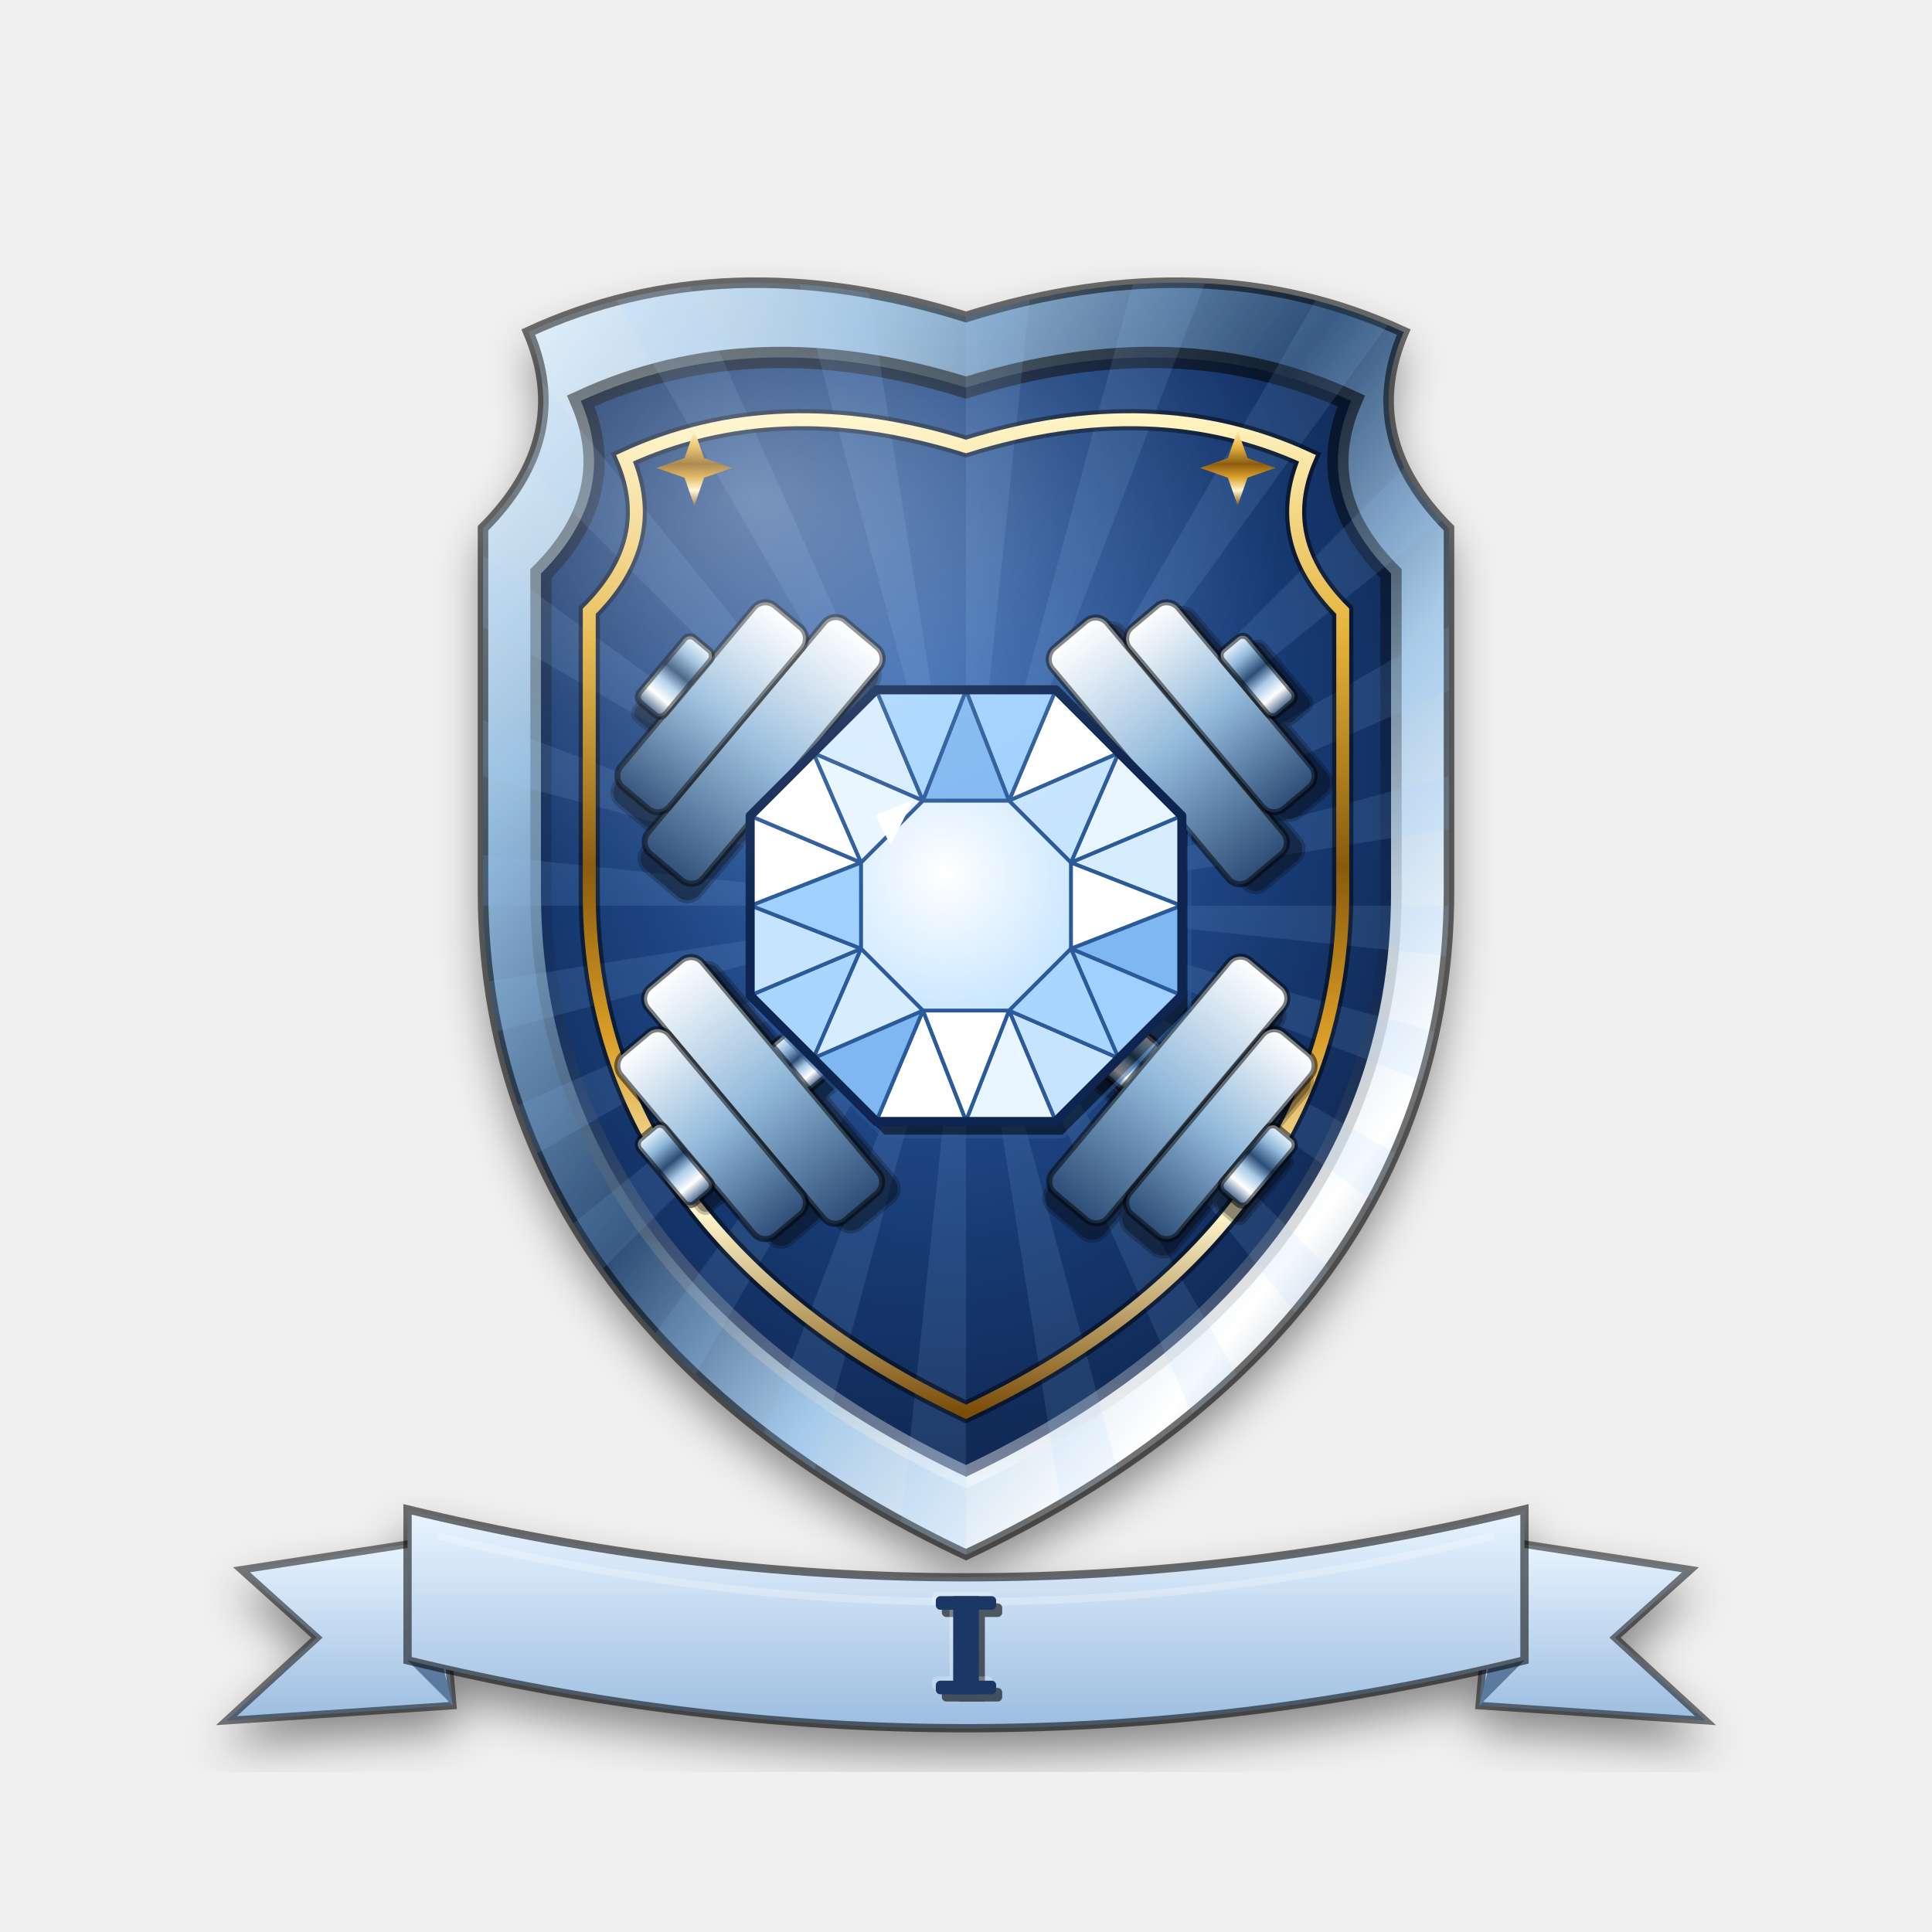
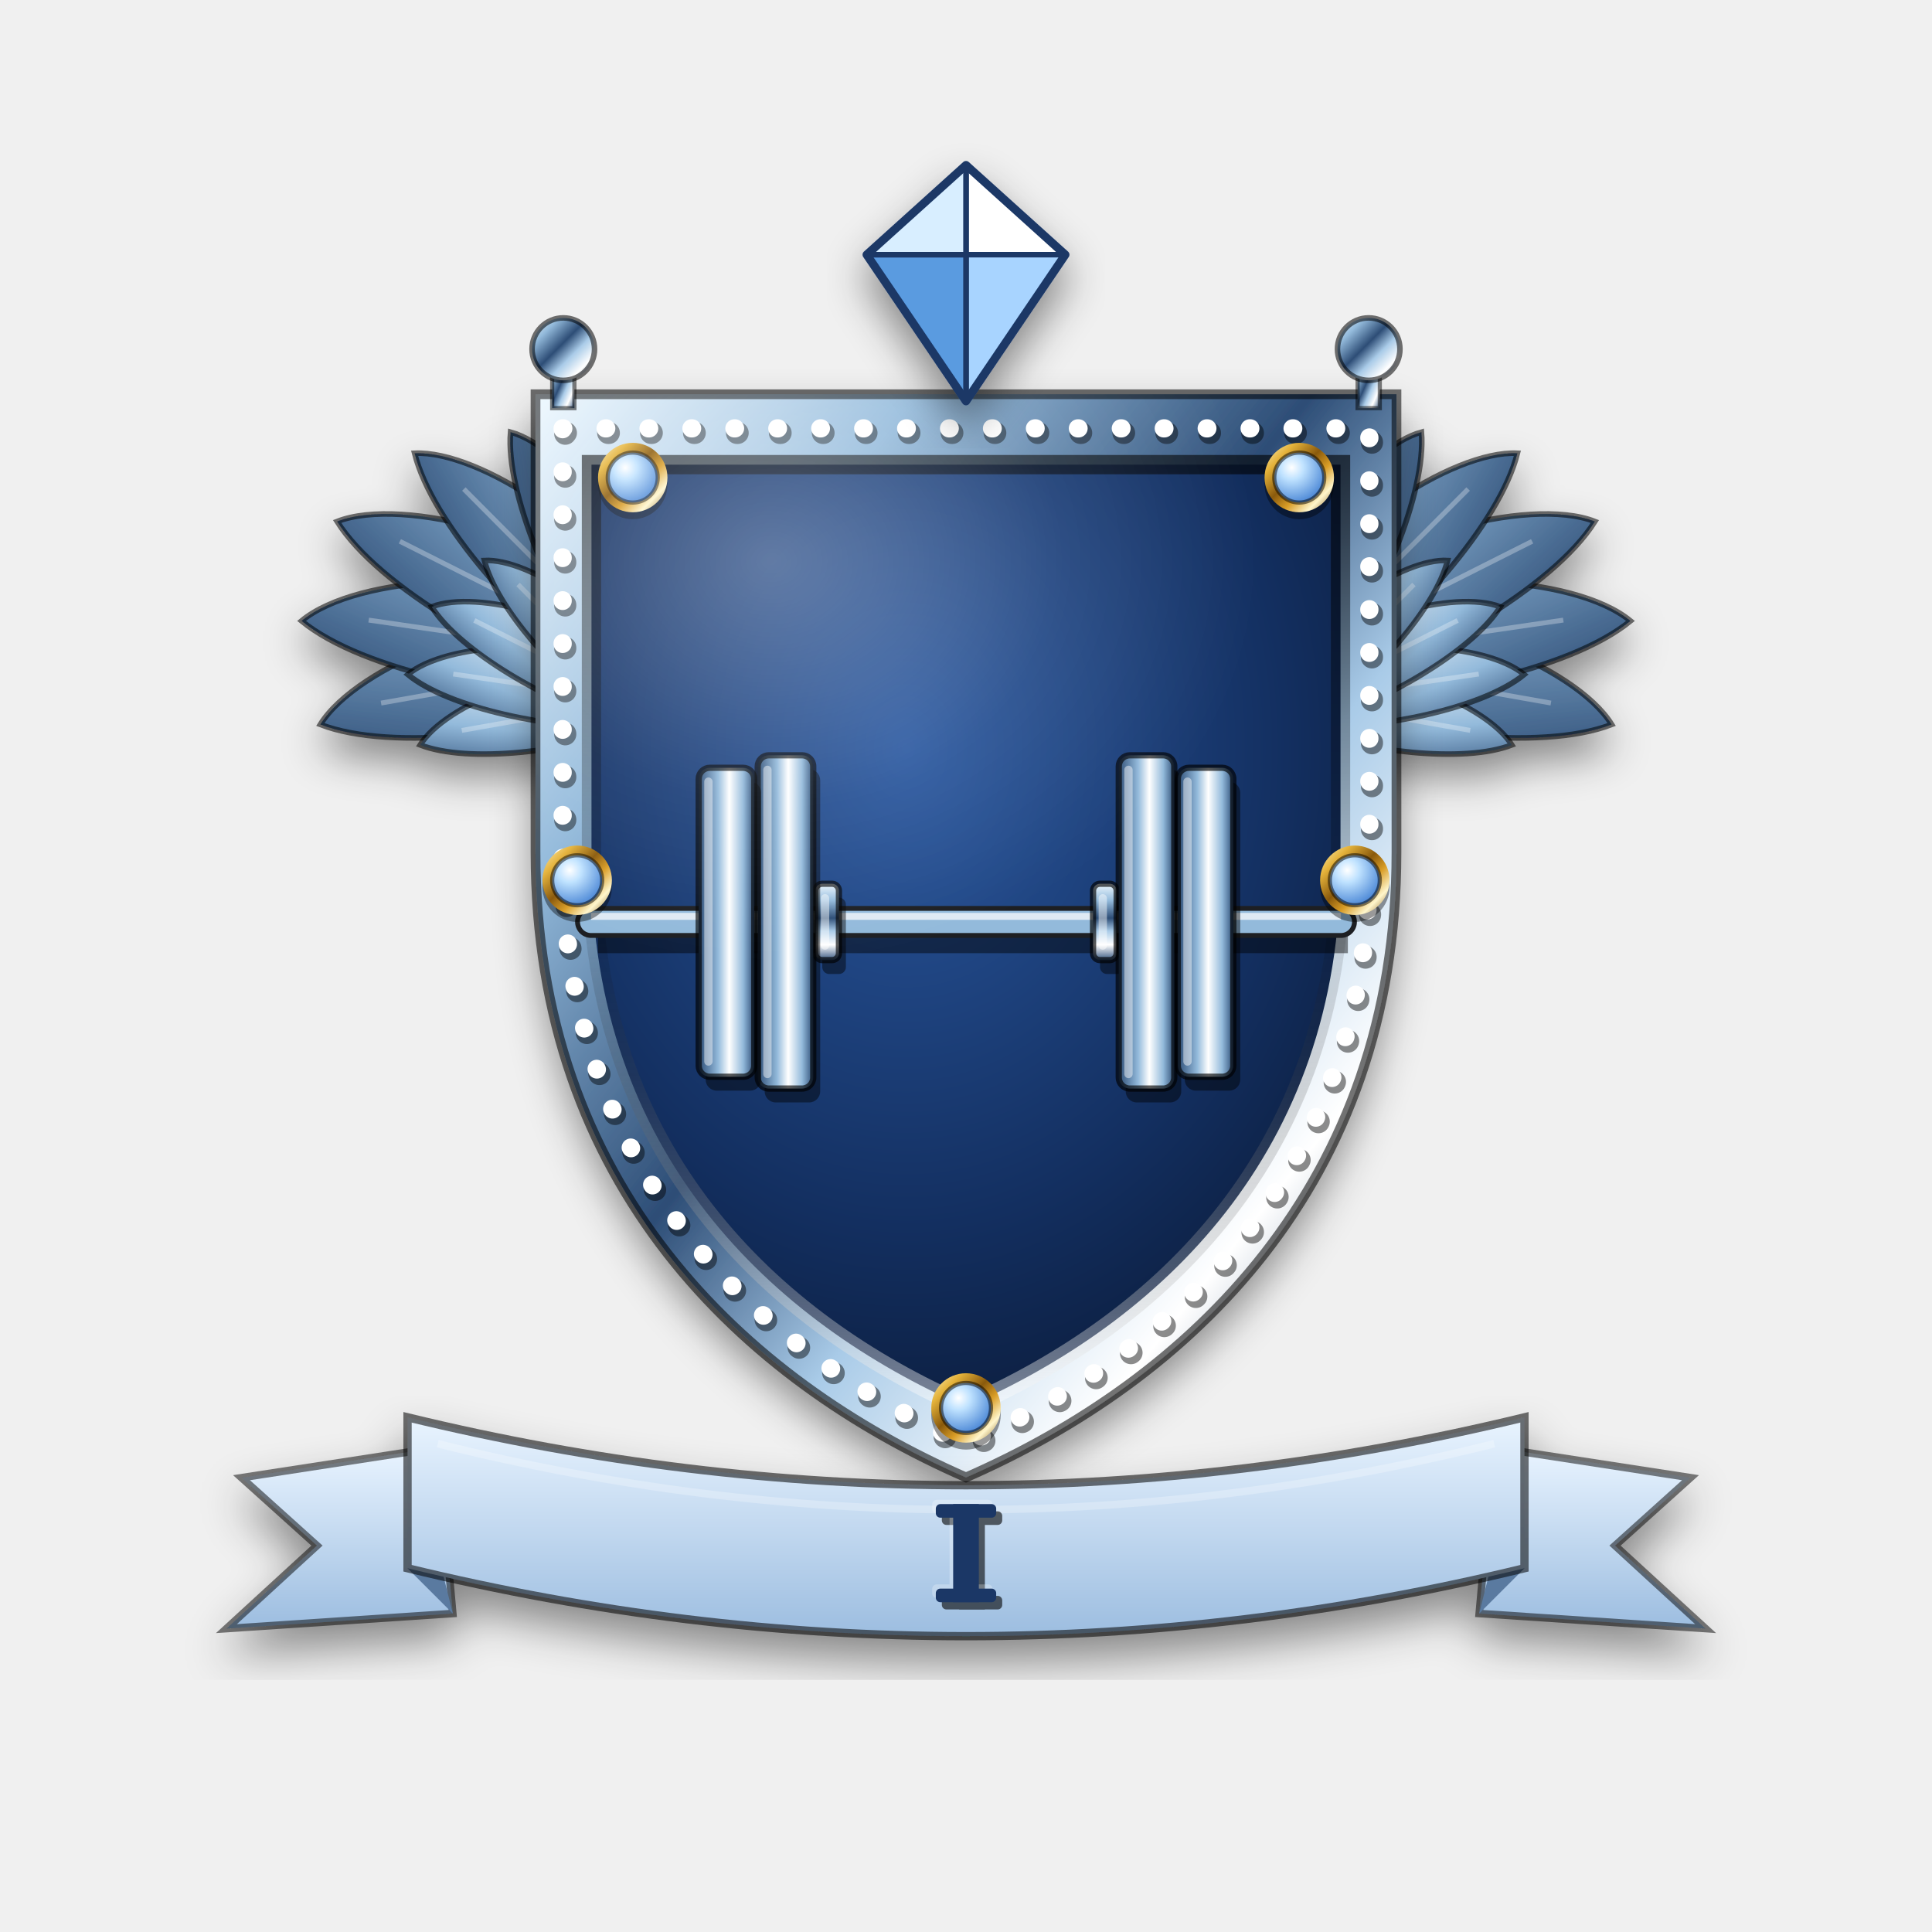
<svg xmlns="http://www.w3.org/2000/svg" viewBox="0 0 256 256">
  <defs>
    <filter id="ds" x="-20%" y="-20%" width="140%" height="140%">
      <feDropShadow dx="0" dy="3" stdDeviation="3" flood-color="#000" flood-opacity=".45" />
    </filter>
-     <radialGradient id="r1" cx="0.45" cy="0.35" r="0.8">
-       <stop offset="0" stop-color="#3b6fb8" />
-       <stop offset="0.55" stop-color="#173a73" />
-       <stop offset="1" stop-color="#0a1a3a" />
-     </radialGradient>
+     <linearGradient id="l1" x1="0" y1="0" x2="1" y2="1">
+       <stop offset="0" stop-color="#93badb" />
+       <stop offset="1" stop-color="#2d4d76" />
+     </linearGradient>
    <linearGradient id="l2" x1="0" y1="0" x2="1" y2="1">
+       <stop offset="0" stop-color="#ffffff" />
+       <stop offset="0.6" stop-color="#93badb" />
+       <stop offset="1" stop-color="#2d4d76" />
+     </linearGradient>
+     <radialGradient id="r3" cx="0.42" cy="0.3" r="0.85">
+       <stop offset="0" stop-color="#2a58a0" />
+       <stop offset="0.6" stop-color="#132f60" />
+       <stop offset="1" stop-color="#08152e" />
+     </radialGradient>
+     <linearGradient id="l4" x1="0" y1="0" x2="1" y2="1">
      <stop offset="0" stop-color="#eef8ff" />
      <stop offset="0.22" stop-color="#93badb" />
      <stop offset="0.45" stop-color="#2d4d76" />
      <stop offset="0.62" stop-color="#a9cbe8" />
      <stop offset="0.8" stop-color="#ffffff" />
      <stop offset="1" stop-color="#34557e" />
    </linearGradient>
-     <linearGradient id="l3" x1="0" y1="0" x2="0" y2="1">
+     <linearGradient id="l5" x1="0" y1="0" x2="0" y2="1">
      <stop offset="0" stop-color="#000" stop-opacity="0.6" />
      <stop offset="0.5" stop-color="#000" stop-opacity="0.1" />
      <stop offset="1" stop-color="#fff" stop-opacity="0.45" />
    </linearGradient>
-     <clipPath id="c4">
-       <path d="M70 44Q96 32 128 42Q160 32 186 44Q180 58 192 70V118C192 162 162 190 128 206C94 190 64 162 64 118V70Q76 58 70 44Z" />
-     </clipPath>
-     <linearGradient id="l5" x1="0" y1="0" x2="0" y2="1">
-       <stop offset="0" stop-color="#fff3bf" />
-       <stop offset="0.22" stop-color="#e4b23a" />
-       <stop offset="0.45" stop-color="#8a5a0c" />
-       <stop offset="0.62" stop-color="#d99d26" />
-       <stop offset="0.8" stop-color="#fff6cc" />
-       <stop offset="1" stop-color="#7a4d08" />
-     </linearGradient>
-     <linearGradient id="l6" x1="0" y1="0" x2="0" y2="1">
+     <linearGradient id="l6" x1="0" y1="0" x2="1" y2="0">
+       <stop offset="0" stop-color="#2d4d76" />
+       <stop offset="0.35" stop-color="#93badb" />
+       <stop offset="0.55" stop-color="#ffffff" />
+       <stop offset="0.8" stop-color="#93badb" />
+       <stop offset="1" stop-color="#2d4d76" />
+     </linearGradient>
+     <linearGradient id="l7" x1="0" y1="0" x2="0" y2="1">
      <stop offset="0" stop-color="#eef8ff" />
      <stop offset="0.22" stop-color="#93badb" />
      <stop offset="0.45" stop-color="#2d4d76" />
      <stop offset="0.62" stop-color="#a9cbe8" />
      <stop offset="0.8" stop-color="#ffffff" />
      <stop offset="1" stop-color="#34557e" />
    </linearGradient>
-     <linearGradient id="l7" x1="0" y1="0" x2="0" y2="1">
-       <stop offset="0" stop-color="#ffffff" />
-       <stop offset="0.5" stop-color="#93badb" />
-       <stop offset="1" stop-color="#2d4d76" />
-     </linearGradient>
-     <linearGradient id="l8" x1="0" y1="0" x2="0" y2="1">
+     <radialGradient id="r8" cx="0.35" cy="0.3" r="0.8">
+       <stop offset="0" stop-color="#fff" />
+       <stop offset="0.3" stop-color="#bfe2ff" />
+       <stop offset="1" stop-color="#3a7ad0" />
+     </radialGradient>
+     <linearGradient id="l9" x1="0" y1="0" x2="1" y2="1">
+       <stop offset="0" stop-color="#fff3bf" />
+       <stop offset="0.22" stop-color="#e4b23a" />
+       <stop offset="0.45" stop-color="#8a5a0c" />
+       <stop offset="0.62" stop-color="#d99d26" />
+       <stop offset="0.8" stop-color="#fff6cc" />
+       <stop offset="1" stop-color="#7a4d08" />
+     </linearGradient>
+     <radialGradient id="r10" cx="0.35" cy="0.3" r="0.8">
+       <stop offset="0" stop-color="#fff" />
+       <stop offset="0.3" stop-color="#bfe2ff" />
+       <stop offset="1" stop-color="#3a7ad0" />
+     </radialGradient>
+     <linearGradient id="l11" x1="0" y1="0" x2="1" y2="1">
+       <stop offset="0" stop-color="#fff3bf" />
+       <stop offset="0.22" stop-color="#e4b23a" />
+       <stop offset="0.45" stop-color="#8a5a0c" />
+       <stop offset="0.62" stop-color="#d99d26" />
+       <stop offset="0.8" stop-color="#fff6cc" />
+       <stop offset="1" stop-color="#7a4d08" />
+     </linearGradient>
+     <radialGradient id="r12" cx="0.35" cy="0.3" r="0.8">
+       <stop offset="0" stop-color="#fff" />
+       <stop offset="0.3" stop-color="#bfe2ff" />
+       <stop offset="1" stop-color="#3a7ad0" />
+     </radialGradient>
+     <linearGradient id="l13" x1="0" y1="0" x2="1" y2="1">
+       <stop offset="0" stop-color="#fff3bf" />
+       <stop offset="0.22" stop-color="#e4b23a" />
+       <stop offset="0.45" stop-color="#8a5a0c" />
+       <stop offset="0.62" stop-color="#d99d26" />
+       <stop offset="0.8" stop-color="#fff6cc" />
+       <stop offset="1" stop-color="#7a4d08" />
+     </linearGradient>
+     <radialGradient id="r14" cx="0.35" cy="0.3" r="0.8">
+       <stop offset="0" stop-color="#fff" />
+       <stop offset="0.3" stop-color="#bfe2ff" />
+       <stop offset="1" stop-color="#3a7ad0" />
+     </radialGradient>
+     <linearGradient id="l15" x1="0" y1="0" x2="1" y2="1">
+       <stop offset="0" stop-color="#fff3bf" />
+       <stop offset="0.22" stop-color="#e4b23a" />
+       <stop offset="0.45" stop-color="#8a5a0c" />
+       <stop offset="0.62" stop-color="#d99d26" />
+       <stop offset="0.8" stop-color="#fff6cc" />
+       <stop offset="1" stop-color="#7a4d08" />
+     </linearGradient>
+     <radialGradient id="r16" cx="0.35" cy="0.3" r="0.8">
+       <stop offset="0" stop-color="#fff" />
+       <stop offset="0.3" stop-color="#bfe2ff" />
+       <stop offset="1" stop-color="#3a7ad0" />
+     </radialGradient>
+     <linearGradient id="l17" x1="0" y1="0" x2="1" y2="1">
+       <stop offset="0" stop-color="#fff3bf" />
+       <stop offset="0.22" stop-color="#e4b23a" />
+       <stop offset="0.45" stop-color="#8a5a0c" />
+       <stop offset="0.62" stop-color="#d99d26" />
+       <stop offset="0.8" stop-color="#fff6cc" />
+       <stop offset="1" stop-color="#7a4d08" />
+     </linearGradient>
+     <radialGradient id="r18" cx="0.5" cy="0.5" r="0.5">
+       <stop offset="0" stop-color="#fff" stop-opacity="0.3" />
+       <stop offset="0.6" stop-color="#fff" stop-opacity="0.075" />
+       <stop offset="1" stop-color="#fff" stop-opacity="0" />
+     </radialGradient>
+     <clipPath id="c19">
+       <path d="M66 46H190V112C190 160 160 188 128 202C96 188 66 160 66 112Z" />
+     </clipPath>
+     <linearGradient id="l20" x1="0" y1="0" x2="1" y2="1">
      <stop offset="0" stop-color="#eef8ff" />
      <stop offset="0.22" stop-color="#93badb" />
      <stop offset="0.45" stop-color="#2d4d76" />
      <stop offset="0.62" stop-color="#a9cbe8" />
      <stop offset="0.8" stop-color="#ffffff" />
      <stop offset="1" stop-color="#34557e" />
    </linearGradient>
-     <linearGradient id="l9" x1="0" y1="0" x2="0" y2="1">
-       <stop offset="0" stop-color="#ffffff" />
-       <stop offset="0.5" stop-color="#93badb" />
-       <stop offset="1" stop-color="#2d4d76" />
-     </linearGradient>
-     <radialGradient id="r10" cx="0.4" cy="0.35" r="0.8">
-       <stop offset="0" stop-color="#ffffff" />
-       <stop offset="1" stop-color="#bfe2ff" />
-     </radialGradient>
-     <radialGradient id="r11" cx="0.5" cy="0.5" r="0.5">
-       <stop offset="0" stop-color="#fff" stop-opacity="0.35" />
-       <stop offset="0.6" stop-color="#fff" stop-opacity="0.087" />
-       <stop offset="1" stop-color="#fff" stop-opacity="0" />
-     </radialGradient>
-     <clipPath id="c12">
-       <path d="M70 44Q96 32 128 42Q160 32 186 44Q180 58 192 70V118C192 162 162 190 128 206C94 190 64 162 64 118V70Q76 58 70 44Z" />
-     </clipPath>
-     <linearGradient id="l13" x1="0" y1="0" x2="0" y2="1">
+     <linearGradient id="l21" x1="0" y1="0" x2="1" y2="1">
+       <stop offset="0" stop-color="#eef8ff" />
+       <stop offset="0.22" stop-color="#93badb" />
+       <stop offset="0.45" stop-color="#2d4d76" />
+       <stop offset="0.62" stop-color="#a9cbe8" />
+       <stop offset="0.8" stop-color="#ffffff" />
+       <stop offset="1" stop-color="#34557e" />
+     </linearGradient>
+     <linearGradient id="l22" x1="0" y1="0" x2="0" y2="1">
      <stop offset="0" stop-color="#e9f4ff" />
      <stop offset="1" stop-color="#9cbde0" />
    </linearGradient>
  </defs>
-   <path d="M70 44Q96 32 128 42Q160 32 186 44Q180 58 192 70V118C192 162 162 190 128 206C94 190 64 162 64 118V70Q76 58 70 44Z" fill="url(#l2)" filter="url(#ds)" />
-   <path d="M70 44Q96 32 128 42Q160 32 186 44Q180 58 192 70V118C192 162 162 190 128 206C94 190 64 162 64 118V70Q76 58 70 44Z" fill="none" stroke="#000" stroke-opacity=".55" stroke-width="1.4" />
-   <g transform="translate(128 120) scale(0.88) translate(-128 -120)">
-     <path d="M70 44Q96 32 128 42Q160 32 186 44Q180 58 192 70V118C192 162 162 190 128 206C94 190 64 162 64 118V70Q76 58 70 44Z" fill="url(#r1)" />
-     <path d="M70 44Q96 32 128 42Q160 32 186 44Q180 58 192 70V118C192 162 162 190 128 206C94 190 64 162 64 118V70Q76 58 70 44Z" fill="none" stroke="url(#l3)" stroke-width="3.2" />
-   </g>
-   <g clip-path="url(#c4)">
-     <path d="M128 120L128 0L140.5 0.7Z M128 120L159.1 4.1L171 8Z M128 120L188 16.1L198.5 22.9Z M128 120L212.9 35.1L221.3 44.5Z M128 120L231.9 60L237.6 71.2Z M128 120L243.9 88.9L246.5 101.2Z M128 120L248 120L247.3 132.5Z M128 120L243.9 151.1L240 163Z M128 120L231.9 180L225.1 190.5Z M128 120L212.9 204.9L203.5 213.3Z M128 120L188 223.9L176.8 229.6Z M128 120L159.1 235.9L146.8 238.5Z M128 120L128 240L115.5 239.3Z M128 120L96.9 235.9L85 232Z M128 120L68 223.9L57.5 217.1Z M128 120L43.1 204.9L34.7 195.5Z M128 120L24.1 180L18.4 168.8Z M128 120L12.1 151.1L9.5 138.8Z M128 120L8 120L8.7 107.5Z M128 120L12.1 88.9L16 77Z M128 120L24.1 60L30.9 49.5Z M128 120L43.1 35.1L52.5 26.7Z M128 120L68 16.1L79.2 10.4Z M128 120L96.9 4.1L109.2 1.5Z" fill="#9cc8ff" opacity=".12" />
-   </g>
-   <g transform="translate(128 120) scale(0.78) translate(-128 -120)">
-     <path d="M70 44Q96 32 128 42Q160 32 186 44Q180 58 192 70V118C192 162 162 190 128 206C94 190 64 162 64 118V70Q76 58 70 44Z" fill="none" stroke="#000" stroke-opacity=".5" stroke-width="3.6" />
-     <path d="M70 44Q96 32 128 42Q160 32 186 44Q180 58 192 70V118C192 162 162 190 128 206C94 190 64 162 64 118V70Q76 58 70 44Z" fill="none" stroke="url(#l5)" stroke-width="2.2" />
-   </g>
-   <path d="M92 57 L93.3 60.7 L97 62 L93.3 63.3 L92 67 L90.7 63.3 L87 62 L90.7 60.7Z" fill="url(#l5)" />
-   <path d="M164 57 L165.3 60.7 L169 62 L165.3 63.3 L164 67 L162.7 63.3 L159 62 L162.7 60.7Z" fill="url(#l5)" />
-   <g transform="translate(128 122) rotate(40)">
-     <g transform="translate(1 2)" opacity="0.45">
-       <rect fill="#000" x="-33.6" y="-3.9" width="67.2" height="7.8" rx="3.9" data-f="url(#l6)" stroke="#000" stroke-opacity=".5" stroke-width=".8" />
-       <rect fill="#000" x="-39.8" y="-20.2" width="9.5" height="40.3" rx="2" data-f="url(#l7)" stroke="#000" stroke-opacity=".5" stroke-width=".8" />
-       <rect fill="#000" x="-48.2" y="-15.7" width="8.4" height="31.4" rx="2" data-f="url(#l7)" stroke="#000" stroke-opacity=".5" stroke-width=".8" />
-       <rect fill="#000" x="-52.6" y="-5.6" width="4.5" height="11.2" rx="1" data-f="url(#l6)" stroke="#000" stroke-opacity=".5" stroke-width=".8" />
-       <rect fill="#000" x="30.2" y="-20.2" width="9.5" height="40.3" rx="2" data-f="url(#l7)" stroke="#000" stroke-opacity=".5" stroke-width=".8" />
-       <rect fill="#000" x="39.8" y="-15.7" width="8.4" height="31.4" rx="2" data-f="url(#l7)" stroke="#000" stroke-opacity=".5" stroke-width=".8" />
-       <rect fill="#000" x="48.2" y="-5.6" width="4.5" height="11.2" rx="1" data-f="url(#l6)" stroke="#000" stroke-opacity=".5" stroke-width=".8" />
-     </g>
-     <rect x="-33.6" y="-3.9" width="67.2" height="7.8" rx="3.9" fill="url(#l6)" stroke="#000" stroke-opacity=".5" stroke-width=".8" />
-     <rect x="-39.8" y="-20.2" width="9.5" height="40.3" rx="2" fill="url(#l7)" stroke="#000" stroke-opacity=".5" stroke-width=".8" />
-     <rect x="-48.2" y="-15.7" width="8.4" height="31.4" rx="2" fill="url(#l7)" stroke="#000" stroke-opacity=".5" stroke-width=".8" />
-     <rect x="-52.6" y="-5.6" width="4.5" height="11.2" rx="1" fill="url(#l6)" stroke="#000" stroke-opacity=".5" stroke-width=".8" />
-     <rect x="30.2" y="-20.2" width="9.5" height="40.3" rx="2" fill="url(#l7)" stroke="#000" stroke-opacity=".5" stroke-width=".8" />
-     <rect x="39.8" y="-15.7" width="8.4" height="31.4" rx="2" fill="url(#l7)" stroke="#000" stroke-opacity=".5" stroke-width=".8" />
-     <rect x="48.2" y="-5.6" width="4.5" height="11.2" rx="1" fill="url(#l6)" stroke="#000" stroke-opacity=".5" stroke-width=".8" />
-   </g>
-   <g transform="translate(128 122) rotate(-40)">
-     <g transform="translate(1 2)" opacity="0.45">
-       <rect fill="#000" x="-33.6" y="-3.9" width="67.2" height="7.8" rx="3.9" data-f="url(#l8)" stroke="#000" stroke-opacity=".5" stroke-width=".8" />
-       <rect fill="#000" x="-39.8" y="-20.2" width="9.5" height="40.3" rx="2" data-f="url(#l9)" stroke="#000" stroke-opacity=".5" stroke-width=".8" />
-       <rect fill="#000" x="-48.2" y="-15.7" width="8.4" height="31.4" rx="2" data-f="url(#l9)" stroke="#000" stroke-opacity=".5" stroke-width=".8" />
-       <rect fill="#000" x="-52.6" y="-5.6" width="4.5" height="11.2" rx="1" data-f="url(#l8)" stroke="#000" stroke-opacity=".5" stroke-width=".8" />
-       <rect fill="#000" x="30.2" y="-20.2" width="9.5" height="40.3" rx="2" data-f="url(#l9)" stroke="#000" stroke-opacity=".5" stroke-width=".8" />
-       <rect fill="#000" x="39.8" y="-15.7" width="8.4" height="31.4" rx="2" data-f="url(#l9)" stroke="#000" stroke-opacity=".5" stroke-width=".8" />
-       <rect fill="#000" x="48.2" y="-5.6" width="4.5" height="11.2" rx="1" data-f="url(#l8)" stroke="#000" stroke-opacity=".5" stroke-width=".8" />
-     </g>
-     <rect x="-33.6" y="-3.9" width="67.2" height="7.8" rx="3.9" fill="url(#l8)" stroke="#000" stroke-opacity=".5" stroke-width=".8" />
-     <rect x="-39.8" y="-20.2" width="9.5" height="40.3" rx="2" fill="url(#l9)" stroke="#000" stroke-opacity=".5" stroke-width=".8" />
-     <rect x="-48.2" y="-15.7" width="8.4" height="31.4" rx="2" fill="url(#l9)" stroke="#000" stroke-opacity=".5" stroke-width=".8" />
-     <rect x="-52.6" y="-5.6" width="4.5" height="11.2" rx="1" fill="url(#l8)" stroke="#000" stroke-opacity=".5" stroke-width=".8" />
-     <rect x="30.2" y="-20.2" width="9.5" height="40.3" rx="2" fill="url(#l9)" stroke="#000" stroke-opacity=".5" stroke-width=".8" />
-     <rect x="39.8" y="-15.7" width="8.4" height="31.4" rx="2" fill="url(#l9)" stroke="#000" stroke-opacity=".5" stroke-width=".8" />
-     <rect x="48.2" y="-5.6" width="4.5" height="11.2" rx="1" fill="url(#l8)" stroke="#000" stroke-opacity=".5" stroke-width=".8" />
-   </g>
-   <g stroke="#2b5a9a" stroke-width=".5" stroke-linejoin="round">
-     <path d="M139.9 91.4 L156.6 108.1 L156.6 131.9 L139.9 148.6 L116.1 148.6 L99.4 131.9 L99.4 108.1 L116.1 91.4Z" fill="#000" opacity=".5" transform="translate(1 2)" />
-     <path d="M139.9 91.4 L148.2 99.8 L133.7 106.1Z" fill="#ffffff" />
-     <path d="M148.2 99.8 L156.6 108.1 L141.9 114.3Z" fill="#e9f6ff" />
-     <path d="M133.7 106.1 L148.2 99.8 L141.9 114.3Z" fill="#c7e4ff" />
-     <path d="M156.6 108.1 L156.5 120 L141.9 114.3Z" fill="#d6ecff" />
-     <path d="M156.5 120 L156.6 131.9 L141.9 125.7Z" fill="#7fb8f0" />
-     <path d="M141.9 114.3 L156.5 120 L141.9 125.7Z" fill="#ffffff" />
-     <path d="M156.6 131.9 L148.2 140.2 L141.9 125.7Z" fill="#9fd0ff" />
-     <path d="M148.2 140.2 L139.9 148.6 L133.7 133.9Z" fill="#c7e4ff" />
-     <path d="M141.9 125.7 L148.2 140.2 L133.7 133.9Z" fill="#a9d6ff" />
-     <path d="M139.9 148.6 L128 148.5 L133.7 133.9Z" fill="#e9f6ff" />
-     <path d="M128 148.5 L116.1 148.6 L122.3 133.9Z" fill="#ffffff" />
-     <path d="M133.7 133.9 L128 148.5 L122.3 133.9Z" fill="#ffffff" />
-     <path d="M116.1 148.6 L107.8 140.2 L122.3 133.9Z" fill="#7fb8f0" />
-     <path d="M107.8 140.2 L99.4 131.9 L114.1 125.7Z" fill="#a9d6ff" />
-     <path d="M122.3 133.9 L107.8 140.2 L114.1 125.7Z" fill="#d6ecff" />
-     <path d="M99.4 131.9 L99.5 120 L114.1 125.7Z" fill="#c7e4ff" />
-     <path d="M99.5 120 L99.4 108.1 L114.1 114.3Z" fill="#ffffff" />
-     <path d="M114.1 125.7 L99.5 120 L114.1 114.3Z" fill="#9fd0ff" />
-     <path d="M99.4 108.1 L107.8 99.8 L114.1 114.3Z" fill="#ffffff" />
-     <path d="M107.8 99.8 L116.1 91.4 L122.3 106.1Z" fill="#d6ecff" />
-     <path d="M114.1 114.3 L107.8 99.8 L122.3 106.1Z" fill="#e9f6ff" />
-     <path d="M116.1 91.4 L128 91.5 L122.3 106.1Z" fill="#a9d6ff" />
-     <path d="M128 91.5 L139.9 91.4 L133.7 106.1Z" fill="#9fd0ff" />
-     <path d="M122.3 106.1 L128 91.5 L133.7 106.1Z" fill="#7fb8f0" />
-     <path d="M133.7 106.1 L141.9 114.3 L141.9 125.7 L133.7 133.9 L122.3 133.9 L114.1 125.7 L114.1 114.3 L122.3 106.1Z" fill="url(#r10)" />
-     <path d="M139.9 91.4 L156.6 108.1 L156.6 131.9 L139.9 148.6 L116.1 148.6 L99.4 131.9 L99.4 108.1 L116.1 91.4Z" fill="none" stroke="#0d2550" stroke-width="1.2" />
-   </g>
-   <path d="M116 108l5 -2l-3 6z" fill="#fff" />
-   <g clip-path="url(#c12)">
-     <ellipse cx="100" cy="66" rx="70" ry="56" fill="url(#r11)" />
+   <g transform="translate(128 124) scale(0.92) translate(-128 -124)">
+     <g filter="url(#ds)">
+       <g transform="translate(176 84) rotate(12)">
+         <path d="M0 -6C16.1 -11.4 39.1 -7.2 46 0C36.8 6 16.1 7.8 0 6Z" fill="url(#l1)" stroke="#000" stroke-opacity=".55" stroke-width=".8" />
+         <path d="M2 0L36.8 -1.2" stroke="#fff" stroke-opacity=".3" stroke-width=".7" />
+       </g>
+       <g transform="translate(176 84) rotate(-6.4)">
+         <path d="M0 -6.2C16.8 -11.8 40.8 -7.5 48 0C38.4 6.2 16.8 8.1 0 6.2Z" fill="url(#l1)" stroke="#000" stroke-opacity=".55" stroke-width=".8" />
+         <path d="M2 0L38.4 -1.2" stroke="#fff" stroke-opacity=".3" stroke-width=".7" />
+       </g>
+       <g transform="translate(176 84) rotate(-24.8)">
+         <path d="M0 -6.1C16.4 -11.6 39.9 -7.3 46.9 0C37.5 6.1 16.4 7.9 0 6.1Z" fill="url(#l1)" stroke="#000" stroke-opacity=".55" stroke-width=".8" />
+         <path d="M2 0L37.5 -1.2" stroke="#fff" stroke-opacity=".3" stroke-width=".7" />
+       </g>
+       <g transform="translate(176 84) rotate(-43.2)">
+         <path d="M0 -5.6C15.1 -10.6 36.6 -6.7 43.1 0C34.4 5.6 15.1 7.3 0 5.6Z" fill="url(#l1)" stroke="#000" stroke-opacity=".55" stroke-width=".8" />
+         <path d="M2 0L34.4 -1.1" stroke="#fff" stroke-opacity=".3" stroke-width=".7" />
+       </g>
+       <g transform="translate(176 84) rotate(-61.6)">
+         <path d="M0 -4.8C13 -9.1 31.5 -5.8 37 0C29.6 4.8 13 6.3 0 4.8Z" fill="url(#l1)" stroke="#000" stroke-opacity=".55" stroke-width=".8" />
+         <path d="M2 0L29.6 -1" stroke="#fff" stroke-opacity=".3" stroke-width=".7" />
+       </g>
+       <g transform="translate(176 84) rotate(-80)">
+         <path d="M0 -3.9C10.4 -7.4 25.3 -4.6 29.8 0C23.8 3.9 10.4 5 0 3.9Z" fill="url(#l1)" stroke="#000" stroke-opacity=".55" stroke-width=".8" />
+         <path d="M2 0L23.8 -0.8" stroke="#fff" stroke-opacity=".3" stroke-width=".7" />
+       </g>
+       <g transform="translate(176 90) rotate(12)">
+         <path d="M0 -4.1C11 -7.7 26.6 -4.9 31.3 0C25 4.1 11 5.3 0 4.1Z" fill="url(#l2)" stroke="#000" stroke-opacity=".55" stroke-width=".8" />
+         <path d="M2 0L25 -0.8" stroke="#fff" stroke-opacity=".3" stroke-width=".7" />
+       </g>
+       <g transform="translate(176 90) rotate(-6.4)">
+         <path d="M0 -4.2C11.4 -8.1 27.7 -5.1 32.6 0C26.1 4.2 11.4 5.5 0 4.2Z" fill="url(#l2)" stroke="#000" stroke-opacity=".55" stroke-width=".8" />
+         <path d="M2 0L26.1 -0.8" stroke="#fff" stroke-opacity=".3" stroke-width=".7" />
+       </g>
+       <g transform="translate(176 90) rotate(-24.8)">
+         <path d="M0 -4.1C11.2 -7.9 27.1 -5 31.9 0C25.5 4.1 11.2 5.4 0 4.1Z" fill="url(#l2)" stroke="#000" stroke-opacity=".55" stroke-width=".8" />
+         <path d="M2 0L25.5 -0.8" stroke="#fff" stroke-opacity=".3" stroke-width=".7" />
+       </g>
+       <g transform="translate(176 90) rotate(-43.2)">
+         <path d="M0 -3.8C10.2 -7.2 24.9 -4.6 29.3 0C23.4 3.8 10.2 4.9 0 3.8Z" fill="url(#l2)" stroke="#000" stroke-opacity=".55" stroke-width=".8" />
+         <path d="M2 0L23.4 -0.8" stroke="#fff" stroke-opacity=".3" stroke-width=".7" />
+       </g>
+       <g transform="translate(176 90) rotate(-61.6)">
+         <path d="M0 -3.3C8.8 -6.2 21.4 -3.9 25.2 0C20.1 3.3 8.8 4.3 0 3.3Z" fill="url(#l2)" stroke="#000" stroke-opacity=".55" stroke-width=".8" />
+         <path d="M2 0L20.1 -0.7" stroke="#fff" stroke-opacity=".3" stroke-width=".7" />
+       </g>
+       <g transform="translate(176 90) rotate(-80)">
+         <path d="M0 -2.6C7.1 -5 17.2 -3.2 20.2 0C16.2 2.6 7.1 3.4 0 2.6Z" fill="url(#l2)" stroke="#000" stroke-opacity=".55" stroke-width=".8" />
+         <path d="M2 0L16.2 -0.5" stroke="#fff" stroke-opacity=".3" stroke-width=".7" />
+       </g>
+       <g transform="translate(256 0) scale(-1 1)">
+         <g transform="translate(176 84) rotate(12)">
+           <path d="M0 -6C16.1 -11.4 39.1 -7.2 46 0C36.8 6 16.1 7.8 0 6Z" fill="url(#l1)" stroke="#000" stroke-opacity=".55" stroke-width=".8" />
+           <path d="M2 0L36.8 -1.2" stroke="#fff" stroke-opacity=".3" stroke-width=".7" />
+         </g>
+         <g transform="translate(176 84) rotate(-6.4)">
+           <path d="M0 -6.2C16.8 -11.8 40.8 -7.5 48 0C38.4 6.2 16.8 8.1 0 6.2Z" fill="url(#l1)" stroke="#000" stroke-opacity=".55" stroke-width=".8" />
+           <path d="M2 0L38.4 -1.2" stroke="#fff" stroke-opacity=".3" stroke-width=".7" />
+         </g>
+         <g transform="translate(176 84) rotate(-24.8)">
+           <path d="M0 -6.1C16.4 -11.6 39.9 -7.3 46.9 0C37.5 6.1 16.4 7.9 0 6.1Z" fill="url(#l1)" stroke="#000" stroke-opacity=".55" stroke-width=".8" />
+           <path d="M2 0L37.5 -1.2" stroke="#fff" stroke-opacity=".3" stroke-width=".7" />
+         </g>
+         <g transform="translate(176 84) rotate(-43.2)">
+           <path d="M0 -5.6C15.1 -10.6 36.6 -6.7 43.1 0C34.4 5.6 15.1 7.3 0 5.6Z" fill="url(#l1)" stroke="#000" stroke-opacity=".55" stroke-width=".8" />
+           <path d="M2 0L34.4 -1.1" stroke="#fff" stroke-opacity=".3" stroke-width=".7" />
+         </g>
+         <g transform="translate(176 84) rotate(-61.6)">
+           <path d="M0 -4.8C13 -9.1 31.5 -5.8 37 0C29.6 4.8 13 6.3 0 4.8Z" fill="url(#l1)" stroke="#000" stroke-opacity=".55" stroke-width=".8" />
+           <path d="M2 0L29.6 -1" stroke="#fff" stroke-opacity=".3" stroke-width=".7" />
+         </g>
+         <g transform="translate(176 84) rotate(-80)">
+           <path d="M0 -3.9C10.4 -7.4 25.3 -4.6 29.8 0C23.8 3.9 10.4 5 0 3.9Z" fill="url(#l1)" stroke="#000" stroke-opacity=".55" stroke-width=".8" />
+           <path d="M2 0L23.8 -0.8" stroke="#fff" stroke-opacity=".3" stroke-width=".7" />
+         </g>
+         <g transform="translate(176 90) rotate(12)">
+           <path d="M0 -4.1C11 -7.7 26.6 -4.9 31.3 0C25 4.1 11 5.3 0 4.1Z" fill="url(#l2)" stroke="#000" stroke-opacity=".55" stroke-width=".8" />
+           <path d="M2 0L25 -0.8" stroke="#fff" stroke-opacity=".3" stroke-width=".7" />
+         </g>
+         <g transform="translate(176 90) rotate(-6.4)">
+           <path d="M0 -4.2C11.4 -8.1 27.7 -5.1 32.6 0C26.1 4.2 11.4 5.5 0 4.2Z" fill="url(#l2)" stroke="#000" stroke-opacity=".55" stroke-width=".8" />
+           <path d="M2 0L26.1 -0.8" stroke="#fff" stroke-opacity=".3" stroke-width=".7" />
+         </g>
+         <g transform="translate(176 90) rotate(-24.8)">
+           <path d="M0 -4.1C11.2 -7.9 27.1 -5 31.9 0C25.5 4.1 11.2 5.4 0 4.1Z" fill="url(#l2)" stroke="#000" stroke-opacity=".55" stroke-width=".8" />
+           <path d="M2 0L25.5 -0.8" stroke="#fff" stroke-opacity=".3" stroke-width=".7" />
+         </g>
+         <g transform="translate(176 90) rotate(-43.2)">
+           <path d="M0 -3.8C10.2 -7.2 24.9 -4.6 29.3 0C23.4 3.8 10.2 4.9 0 3.8Z" fill="url(#l2)" stroke="#000" stroke-opacity=".55" stroke-width=".8" />
+           <path d="M2 0L23.4 -0.8" stroke="#fff" stroke-opacity=".3" stroke-width=".7" />
+         </g>
+         <g transform="translate(176 90) rotate(-61.6)">
+           <path d="M0 -3.3C8.8 -6.2 21.4 -3.9 25.2 0C20.1 3.3 8.8 4.3 0 3.3Z" fill="url(#l2)" stroke="#000" stroke-opacity=".55" stroke-width=".8" />
+           <path d="M2 0L20.1 -0.7" stroke="#fff" stroke-opacity=".3" stroke-width=".7" />
+         </g>
+         <g transform="translate(176 90) rotate(-80)">
+           <path d="M0 -2.6C7.1 -5 17.2 -3.2 20.2 0C16.2 2.6 7.1 3.4 0 2.6Z" fill="url(#l2)" stroke="#000" stroke-opacity=".55" stroke-width=".8" />
+           <path d="M2 0L16.2 -0.5" stroke="#fff" stroke-opacity=".3" stroke-width=".7" />
+         </g>
+       </g>
+     </g>
+     <path d="M66 46H190V112C190 160 160 188 128 202C96 188 66 160 66 112Z" fill="url(#l4)" filter="url(#ds)" />
+     <path d="M66 46H190V112C190 160 160 188 128 202C96 188 66 160 66 112Z" fill="none" stroke="#000" stroke-opacity=".55" stroke-width="1.4" />
+     <g transform="translate(128 124) scale(0.87) translate(-128 -124)">
+       <path d="M66 46H190V112C190 160 160 188 128 202C96 188 66 160 66 112Z" fill="url(#r3)" />
+       <path d="M66 46H190V112C190 160 160 188 128 202C96 188 66 160 66 112Z" fill="none" stroke="url(#l5)" stroke-width="3.2" />
+     </g>
+     <g transform="translate(128 124) scale(0.937) translate(-128 -124)">
+       <path d="M66 46H190V112C190 160 160 188 128 202C96 188 66 160 66 112Z" fill="none" stroke="#000" stroke-opacity=".45" stroke-width="3.4" stroke-linecap="round" stroke-dasharray="0.1 6.5" transform="translate(.4 .7)" />
+       <path d="M66 46H190V112C190 160 160 188 128 202C96 188 66 160 66 112Z" fill="none" stroke="#ffffff" stroke-width="2.8" stroke-linecap="round" stroke-dasharray="0.1 6.5" />
+     </g>
+     <path d="M74 122 L79.4 122 L84.8 122 L90.2 122 L95.6 122 L101 122 L106.4 122 L111.8 122 L117.2 122 L122.6 122 L128 122 L133.4 122 L138.8 122 L144.2 122 L149.6 122 L155 122 L160.4 122 L165.8 122 L171.2 122 L176.6 122 L182 122" fill="none" stroke="#000" stroke-opacity=".45" stroke-width="5" transform="translate(1 2)" />
+     <path d="M74 122 L79.4 122 L84.8 122 L90.2 122 L95.6 122 L101 122 L106.4 122 L111.8 122 L117.2 122 L122.6 122 L128 122 L133.4 122 L138.8 122 L144.2 122 L149.6 122 L155 122 L160.4 122 L165.8 122 L171.2 122 L176.6 122 L182 122" fill="none" stroke="#1d1f23" stroke-width="4.6" stroke-linecap="round" />
+     <path d="M74 122 L79.4 122 L84.8 122 L90.2 122 L95.6 122 L101 122 L106.4 122 L111.8 122 L117.2 122 L122.6 122 L128 122 L133.4 122 L138.8 122 L144.2 122 L149.6 122 L155 122 L160.4 122 L165.8 122 L171.2 122 L176.6 122 L182 122" fill="none" stroke="#93badb" stroke-width="3.2" stroke-linecap="round" />
+     <path d="M74 122 L79.4 122 L84.8 122 L90.2 122 L95.6 122 L101 122 L106.4 122 L111.8 122 L117.2 122 L122.6 122 L128 122 L133.4 122 L138.8 122 L144.2 122 L149.6 122 L155 122 L160.4 122 L165.8 122 L171.2 122 L176.6 122 L182 122" fill="none" stroke="#ffffff" stroke-opacity=".7" stroke-width="1" transform="translate(0 -.8)" />
+     <g transform="translate(108 122) rotate(0)">
+       <rect x="-0.7" y="-3.5" width="3.4" height="11" rx="1" fill="#000" opacity=".45" />
+       <rect x="-1.7" y="-5.5" width="3.4" height="11" rx="1" fill="url(#l7)" stroke="#000" stroke-opacity=".65" stroke-width=".9" />
+       <rect x="-0.9" y="-4" width="1.2" height="8" rx=".6" fill="#fff" opacity=".45" />
+     </g>
+     <g transform="translate(102 122) rotate(-0)">
+       <rect x="-3" y="-22" width="8" height="48" rx="1.6" fill="#000" opacity=".45" />
+       <rect x="-4" y="-24" width="8" height="48" rx="1.6" fill="url(#l6)" stroke="#000" stroke-opacity=".65" stroke-width=".9" />
+       <rect x="-3.2" y="-22.5" width="1.2" height="45" rx=".6" fill="#fff" opacity=".45" />
+     </g>
+     <g transform="translate(93.5 122) rotate(-0)">
+       <rect x="-3" y="-20.2" width="8" height="44.5" rx="1.6" fill="#000" opacity=".45" />
+       <rect x="-4" y="-22.2" width="8" height="44.5" rx="1.6" fill="url(#l6)" stroke="#000" stroke-opacity=".65" stroke-width=".9" />
+       <rect x="-3.2" y="-20.8" width="1.2" height="41.5" rx=".6" fill="#fff" opacity=".45" />
+     </g>
+     <g transform="translate(148 122) rotate(0)">
+       <rect x="-0.7" y="-3.5" width="3.4" height="11" rx="1" fill="#000" opacity=".45" />
+       <rect x="-1.7" y="-5.5" width="3.4" height="11" rx="1" fill="url(#l7)" stroke="#000" stroke-opacity=".65" stroke-width=".9" />
+       <rect x="-0.9" y="-4" width="1.2" height="8" rx=".6" fill="#fff" opacity=".45" />
+     </g>
+     <g transform="translate(154 122) rotate(0)">
+       <rect x="-3" y="-22" width="8" height="48" rx="1.6" fill="#000" opacity=".45" />
+       <rect x="-4" y="-24" width="8" height="48" rx="1.6" fill="url(#l6)" stroke="#000" stroke-opacity=".65" stroke-width=".9" />
+       <rect x="-3.2" y="-22.5" width="1.2" height="45" rx=".6" fill="#fff" opacity=".45" />
+     </g>
+     <g transform="translate(162.5 122) rotate(0)">
+       <rect x="-3" y="-20.2" width="8" height="44.5" rx="1.6" fill="#000" opacity=".45" />
+       <rect x="-4" y="-22.2" width="8" height="44.5" rx="1.6" fill="url(#l6)" stroke="#000" stroke-opacity=".65" stroke-width=".9" />
+       <rect x="-3.2" y="-20.8" width="1.2" height="41.5" rx=".6" fill="#fff" opacity=".45" />
+     </g>
+     <circle cx="80" cy="59" r="5" fill="#000" opacity=".4" />
+     <circle cx="80" cy="58" r="5" fill="url(#l9)" />
+     <circle cx="80" cy="58" r="3.6" fill="url(#r8)" stroke="#000" stroke-opacity=".5" stroke-width=".6" />
+     <circle cx="176" cy="59" r="5" fill="#000" opacity=".4" />
+     <circle cx="176" cy="58" r="5" fill="url(#l11)" />
+     <circle cx="176" cy="58" r="3.6" fill="url(#r10)" stroke="#000" stroke-opacity=".5" stroke-width=".6" />
+     <circle cx="72" cy="117" r="5" fill="#000" opacity=".4" />
+     <circle cx="72" cy="116" r="5" fill="url(#l13)" />
+     <circle cx="72" cy="116" r="3.6" fill="url(#r12)" stroke="#000" stroke-opacity=".5" stroke-width=".6" />
+     <circle cx="184" cy="117" r="5" fill="#000" opacity=".4" />
+     <circle cx="184" cy="116" r="5" fill="url(#l15)" />
+     <circle cx="184" cy="116" r="3.6" fill="url(#r14)" stroke="#000" stroke-opacity=".5" stroke-width=".6" />
+     <circle cx="128" cy="193" r="5" fill="#000" opacity=".4" />
+     <circle cx="128" cy="192" r="5" fill="url(#l17)" />
+     <circle cx="128" cy="192" r="3.6" fill="url(#r16)" stroke="#000" stroke-opacity=".5" stroke-width=".6" />
+     <g clip-path="url(#c19)">
+       <ellipse cx="100" cy="70" rx="70" ry="58" fill="url(#r18)" />
+     </g>
+     <g filter="url(#ds)" stroke="#1b3766" stroke-width=".8" stroke-linejoin="round">
+       <path d="M128 13 L142.3 25.9 L128 25.9Z" fill="#ffffff" />
+       <path d="M142.3 25.9 L128 47 L128 25.9Z" fill="#a8d4ff" />
+       <path d="M128 47 L113.7 25.9 L128 25.9Z" fill="#5a9be0" />
+       <path d="M113.7 25.9 L128 13 L128 25.9Z" fill="#d8eeff" />
+       <path d="M128 13 L142.3 25.9 L128 47 L113.7 25.9Z" fill="none" stroke-width="1.2" />
+     </g>
+     <rect x="68.4" y="40.8" width="3.2" height="7.2" fill="url(#l20)" stroke="#000" stroke-opacity=".5" stroke-width=".6" />
+     <circle cx="70" cy="39.5" r="4.5" fill="url(#l20)" stroke="#000" stroke-opacity=".55" stroke-width=".8" />
+     <rect x="184.4" y="40.8" width="3.2" height="7.2" fill="url(#l21)" stroke="#000" stroke-opacity=".5" stroke-width=".6" />
+     <circle cx="186" cy="39.5" r="4.5" fill="url(#l21)" stroke="#000" stroke-opacity=".55" stroke-width=".8" />
  </g>
  <g filter="url(#ds)">
-     <path d="M58 204L32 208L42 217L30 228L60 226Z" fill="url(#l13)" stroke="#000" stroke-opacity=".5" stroke-width="1" />
-     <path d="M198 204L224 208L214 217L226 228L196 226Z" fill="url(#l13)" stroke="#000" stroke-opacity=".5" stroke-width="1" />
-     <path d="M54 220L60 226L58 218Z" fill="#5a7aa0" />
-     <path d="M202 220L196 226L198 218Z" fill="#5a7aa0" />
-     <path d="M54 200Q128 218 202 200L202 220Q128 238 54 220Z" fill="url(#l13)" stroke="#000" stroke-opacity=".55" stroke-width="1.1" />
-     <path d="M58 203.5Q128 221 198 203.5" fill="none" stroke="#fff" stroke-opacity=".25" stroke-width="1" />
+     <path d="M58 191.8L32 195.8L42 204.8L30 215.8L60 213.8Z" fill="url(#l22)" stroke="#000" stroke-opacity=".5" stroke-width="1" />
+     <path d="M198 191.8L224 195.8L214 204.8L226 215.8L196 213.8Z" fill="url(#l22)" stroke="#000" stroke-opacity=".5" stroke-width="1" />
+     <path d="M54 207.8L60 213.8L58 205.8Z" fill="#5a7aa0" />
+     <path d="M202 207.8L196 213.8L198 205.8Z" fill="#5a7aa0" />
+     <path d="M54 187.8Q128 205.8 202 187.8L202 207.8Q128 225.8 54 207.8Z" fill="url(#l22)" stroke="#000" stroke-opacity=".55" stroke-width="1.1" />
+     <path d="M58 191.3Q128 208.8 198 191.3" fill="none" stroke="#fff" stroke-opacity=".25" stroke-width="1" />
  </g>
  <g transform="translate(0.8 0.96)" fill="#000" opacity="0.6">
-     <rect x="126.3" y="211.5" width="3.4" height="13" />
-     <rect x="124" y="211.5" width="8" height="1.8" rx=".6" />
-     <rect x="124" y="222.7" width="8" height="1.8" rx=".6" />
+     <rect x="126.3" y="199.3" width="3.4" height="13" />
+     <rect x="124" y="199.3" width="8" height="1.8" rx=".6" />
+     <rect x="124" y="210.5" width="8" height="1.8" rx=".6" />
  </g>
  <g transform="translate(-0.48 -0.56)" fill="#fff" opacity="0.25">
-     <rect x="126.3" y="211.5" width="3.4" height="13" />
-     <rect x="124" y="211.5" width="8" height="1.8" rx=".6" />
-     <rect x="124" y="222.7" width="8" height="1.8" rx=".6" />
+     <rect x="126.3" y="199.3" width="3.4" height="13" />
+     <rect x="124" y="199.3" width="8" height="1.8" rx=".6" />
+     <rect x="124" y="210.5" width="8" height="1.8" rx=".6" />
  </g>
  <g fill="#1b3766">
-     <rect x="126.3" y="211.5" width="3.4" height="13" />
-     <rect x="124" y="211.5" width="8" height="1.8" rx=".6" />
-     <rect x="124" y="222.7" width="8" height="1.8" rx=".6" />
+     <rect x="126.3" y="199.3" width="3.4" height="13" />
+     <rect x="124" y="199.3" width="8" height="1.8" rx=".6" />
+     <rect x="124" y="210.5" width="8" height="1.8" rx=".6" />
  </g>
</svg>
